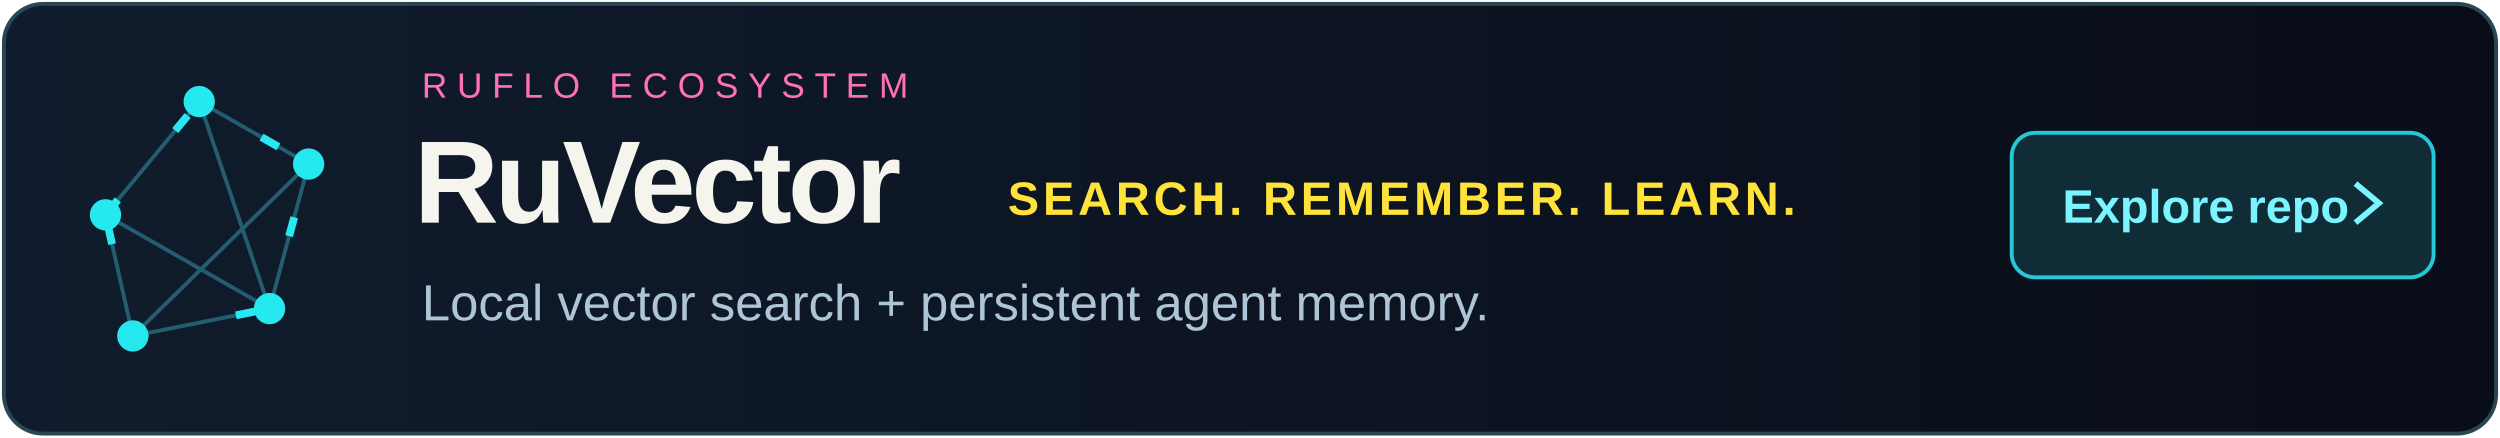
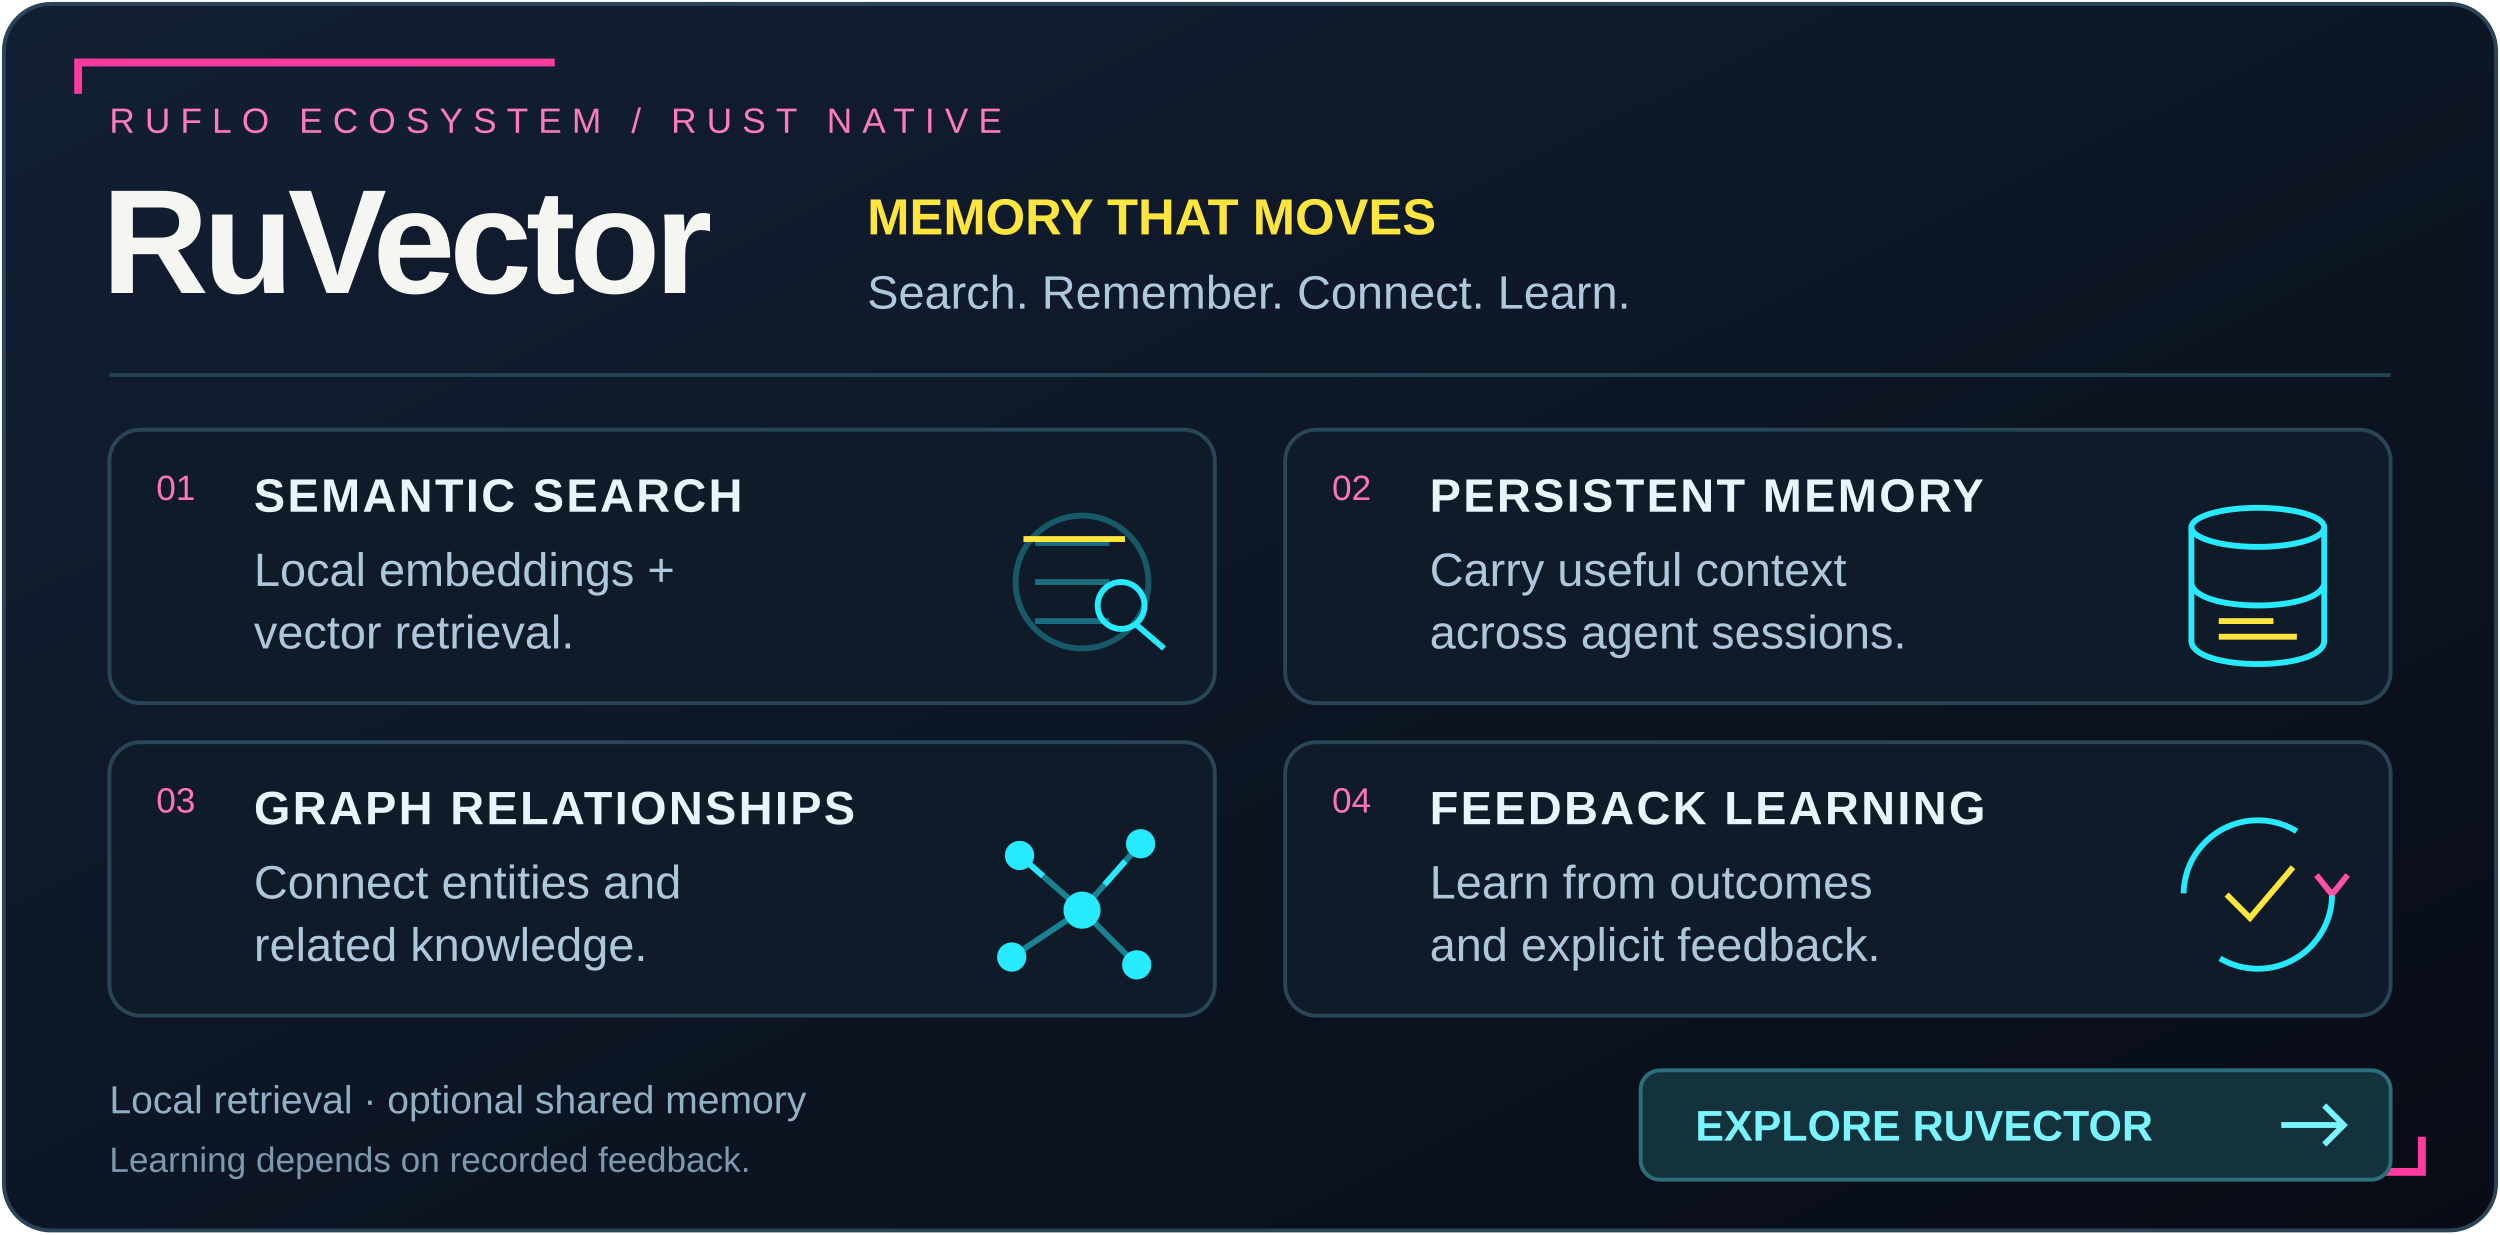
- <svg xmlns="http://www.w3.org/2000/svg" width="640" height="112" viewBox="0 0 640 112" role="img" aria-labelledby="title desc">
+ <svg xmlns="http://www.w3.org/2000/svg" width="640" height="316" viewBox="0 0 640 316" role="img" aria-labelledby="title desc">
  <defs>
-     <linearGradient id="bg">
-       <stop stop-color="#101c2d" />
-       <stop offset="1" stop-color="#090d18" />
+     <linearGradient id="bg" x2="1" y2="1">
+       <stop stop-color="#122034" />
+       <stop offset="1" stop-color="#080c15" />
    </linearGradient>
-     <linearGradient id="accent">
-       <stop stop-color="#23e9ee" />
-       <stop offset="1" stop-color="#ff2f9c" />
+     <linearGradient id="line">
+       <stop stop-color="#27eaff" />
+       <stop offset="1" stop-color="#ff319b" />
    </linearGradient>
  </defs>
-   <style>text{font-family:Arial,Helvetica,sans-serif}.signal{stroke-dasharray:5 23;animation:signal 4s linear infinite}.node{animation:node 3s ease-in-out infinite}.arrow{animation:arrow 3s ease-in-out infinite}@keyframes signal{to{stroke-dashoffset:-112}}@keyframes node{0%,100%{opacity:.4}50%{opacity:1}}@keyframes arrow{0%,100%{transform:translateX(0)}50%{transform:translateX(4px)}}@media(prefers-reduced-motion:reduce){*{animation:none!important}}</style>
-   <rect x="1" y="1" width="638" height="110" rx="10" fill="url(#bg)" stroke="#294653" />
-   <path d="M15 110H625" stroke="url(#accent)" stroke-width="2" />
-   <g fill="none" stroke="#255d70">
-     <path d="M27 55L51 26L79 42L69 79L34 86Z M27 55L69 79M51 26L69 79M34 86L79 42" />
+   <style>text{font-family:Arial,Helvetica,sans-serif}.track{stroke-dasharray:8 22;animation:track 4s linear infinite}.stage{animation:stage 16s ease-in-out infinite}.beam{animation:beam 4s ease-in-out infinite}.orbit{transform-box:fill-box;transform-origin:center;animation:orbit 20s linear infinite}.scan{animation:scan 4s ease-in-out infinite}.reveal{animation:reveal 16s ease-out infinite}.cta{animation:cta 4s ease-in-out infinite}@keyframes track{to{stroke-dashoffset:-120}}@keyframes stage{0%,25%,100%{stroke:#284656;fill:#101b29}3%,22%{stroke:#27eaff;fill:#17333e}}@keyframes beam{0%,100%{opacity:.25}50%{opacity:1}}@keyframes orbit{to{transform:rotate(360deg)}}@keyframes scan{0%,100%{transform:translateY(0)}50%{transform:translateY(21px)}}@keyframes reveal{0%{opacity:.3;transform:translateY(5px)}5%,95%{opacity:1;transform:translateY(0)}100%{opacity:.3}}@keyframes cta{0%,100%{stroke:#2b6f7c}50%{stroke:#7af4ff}}@media(prefers-reduced-motion:reduce){*{animation:none!important}}</style>
+   <rect x="1" y="1" width="638" height="314" rx="12" fill="url(#bg)" stroke="#2b4558" />
+   <path d="M20 24V16H142M620 291V300H510" fill="none" stroke="#ff3ba0" stroke-width="2" />
+   <text x="28" y="34" fill="#ff7cbc" font-size="9" letter-spacing="2.6">RUFLO ECOSYSTEM / RUST NATIVE</text>
+   <g class="reveal">
+     <text x="26" y="75" fill="#f5f6f2" font-size="38" font-weight="700" letter-spacing="-1.5">RuVector</text>
+     <text x="222" y="60" fill="#ffe53d" font-size="13" font-weight="700">MEMORY THAT MOVES</text>
+     <text x="222" y="79" fill="#aec9dc" font-size="12">Search. Remember. Connect. Learn.</text>
  </g>
-   <path class="signal" d="M27 55L51 26L79 42L69 79L34 86Z" stroke="#28e8f2" fill="none" stroke-width="2" />
-   <g fill="#26e8ef">
-     <circle class="node" cx="27" cy="55" r="4" />
-     <circle class="node" style="animation-delay:.5s" cx="51" cy="26" r="4" />
-     <circle class="node" style="animation-delay:1s" cx="79" cy="42" r="4" />
-     <circle class="node" style="animation-delay:1.5s" cx="69" cy="79" r="4" />
-     <circle class="node" style="animation-delay:2s" cx="34" cy="86" r="4" />
+   <path d="M28 96H612" stroke="#244252" />
+   <path class="track" d="M28 96H612" stroke="url(#line)" stroke-width="2" />
+   <g transform="translate(28 110)">
+     <rect class="stage" style="animation-delay:0s" width="283" height="70" rx="8" fill="#101b29" stroke="#284656" />
+     <text x="12" y="18" fill="#ff74b7" font-size="9">01</text>
+     <text x="37" y="21" fill="#eaf4fc" font-size="12" font-weight="700" letter-spacing=".6">SEMANTIC SEARCH</text>
+     <text x="37" y="40" fill="#adc8da" font-size="12">Local embeddings +</text>
+     <text x="37" y="56" fill="#adc8da" font-size="12">vector retrieval.</text>
+     <g transform="translate(249 39)" fill="none" stroke="#27eaff" stroke-width="1.5">
+       <circle r="17" stroke-opacity=".3" />
+       <path d="M-12 -10H7M-12 0H7M-12 10H7" stroke-opacity=".4" />
+       <path class="scan" d="M-15 -11H11" stroke="#ffe53d" />
+       <circle cx="10" cy="6" r="6" />
+       <path d="M14 11L21 17" />
+     </g>
  </g>
-   <text x="108" y="25" fill="#ff71b7" font-size="9" letter-spacing="2.5">RUFLO ECOSYSTEM</text>
-   <text x="106" y="57" fill="#f5f5ee" font-size="30" font-weight="700" letter-spacing="-1">RuVector</text>
-   <text x="258" y="55" fill="#ffe33b" font-size="12" font-weight="700" letter-spacing="1">SEARCH. REMEMBER. LEARN.</text>
-   <text x="108" y="82" fill="#adc5d6" font-size="13">Local vector search + persistent agent memory.</text>
-   <rect x="515" y="34" width="108" height="37" rx="6" fill="#102c36" stroke="#24c8d7" />
-   <text x="528" y="57" fill="#7af5ff" font-size="12" font-weight="700">Explore repo</text>
-   <path class="arrow" d="M603 47L609 52L603 57" fill="none" stroke="#7af5ff" stroke-width="1.5" />
+   <g transform="translate(329 110)">
+     <rect class="stage" style="animation-delay:4s" width="283" height="70" rx="8" fill="#101b29" stroke="#284656" />
+     <text x="12" y="18" fill="#ff74b7" font-size="9">02</text>
+     <text x="37" y="21" fill="#eaf4fc" font-size="12" font-weight="700" letter-spacing=".6">PERSISTENT MEMORY</text>
+     <text x="37" y="40" fill="#adc8da" font-size="12">Carry useful context</text>
+     <text x="37" y="56" fill="#adc8da" font-size="12">across agent sessions.</text>
+     <g transform="translate(249 39)" fill="none" stroke="#27eaff" stroke-width="1.5">
+       <ellipse cy="-14" rx="17" ry="5" />
+       <path d="M-17 -14V15C-17 23 17 23 17 15V-14M-17 0C-17 8 17 8 17 0" />
+       <path class="beam" d="M-10 10H4M-10 14H10" stroke="#ffe53d" />
+     </g>
+   </g>
+   <g transform="translate(28 190)">
+     <rect class="stage" style="animation-delay:8s" width="283" height="70" rx="8" fill="#101b29" stroke="#284656" />
+     <text x="12" y="18" fill="#ff74b7" font-size="9">03</text>
+     <text x="37" y="21" fill="#eaf4fc" font-size="12" font-weight="700" letter-spacing=".6">GRAPH RELATIONSHIPS</text>
+     <text x="37" y="40" fill="#adc8da" font-size="12">Connect entities and</text>
+     <text x="37" y="56" fill="#adc8da" font-size="12">related knowledge.</text>
+     <g transform="translate(249 39)" fill="none" stroke="#27eaff" stroke-width="1.5">
+       <path d="M-16 -10L0 4L15 -13M0 4L14 18M0 4L-18 16" stroke-opacity=".5" />
+       <path class="track" d="M-16 -10L0 4L15 -13" />
+       <g fill="#27eaff">
+         <circle cx="-16" cy="-10" r="3" />
+         <circle class="beam" cy="4" r="4" />
+         <circle cx="15" cy="-13" r="3" />
+         <circle cx="14" cy="18" r="3" />
+         <circle cx="-18" cy="16" r="3" />
+       </g>
+     </g>
+   </g>
+   <g transform="translate(329 190)">
+     <rect class="stage" style="animation-delay:12s" width="283" height="70" rx="8" fill="#101b29" stroke="#284656" />
+     <text x="12" y="18" fill="#ff74b7" font-size="9">04</text>
+     <text x="37" y="21" fill="#eaf4fc" font-size="12" font-weight="700" letter-spacing=".6">FEEDBACK LEARNING</text>
+     <text x="37" y="40" fill="#adc8da" font-size="12">Learn from outcomes</text>
+     <text x="37" y="56" fill="#adc8da" font-size="12">and explicit feedback.</text>
+     <g transform="translate(249 39)" fill="none" stroke="#27eaff" stroke-width="1.5">
+       <g class="orbit">
+         <circle r="19" stroke-dasharray="40 20" />
+         <path d="M19 0L15 -5M19 0L23 -5" stroke="#ff50a8" />
+       </g>
+       <path class="beam" d="M-8 0L-2 6L9 -7" stroke="#ffe53d" />
+     </g>
+   </g>
+   <text x="28" y="285" fill="#92b0c4" font-size="10">Local retrieval · optional shared memory</text>
+   <text x="28" y="300" fill="#7c99ad" font-size="9">Learning depends on recorded feedback.</text>
+   <rect class="cta" x="420" y="274" width="192" height="28" rx="5" fill="#13323c" stroke="#2b6f7c" />
+   <text x="434" y="292" fill="#7af4ff" font-size="11" font-weight="700">EXPLORE RUVECTOR</text>
+   <path d="M584 288H600M595 283L600 288L595 293" stroke="#7af4ff" fill="none" stroke-width="1.5" />
</svg>
